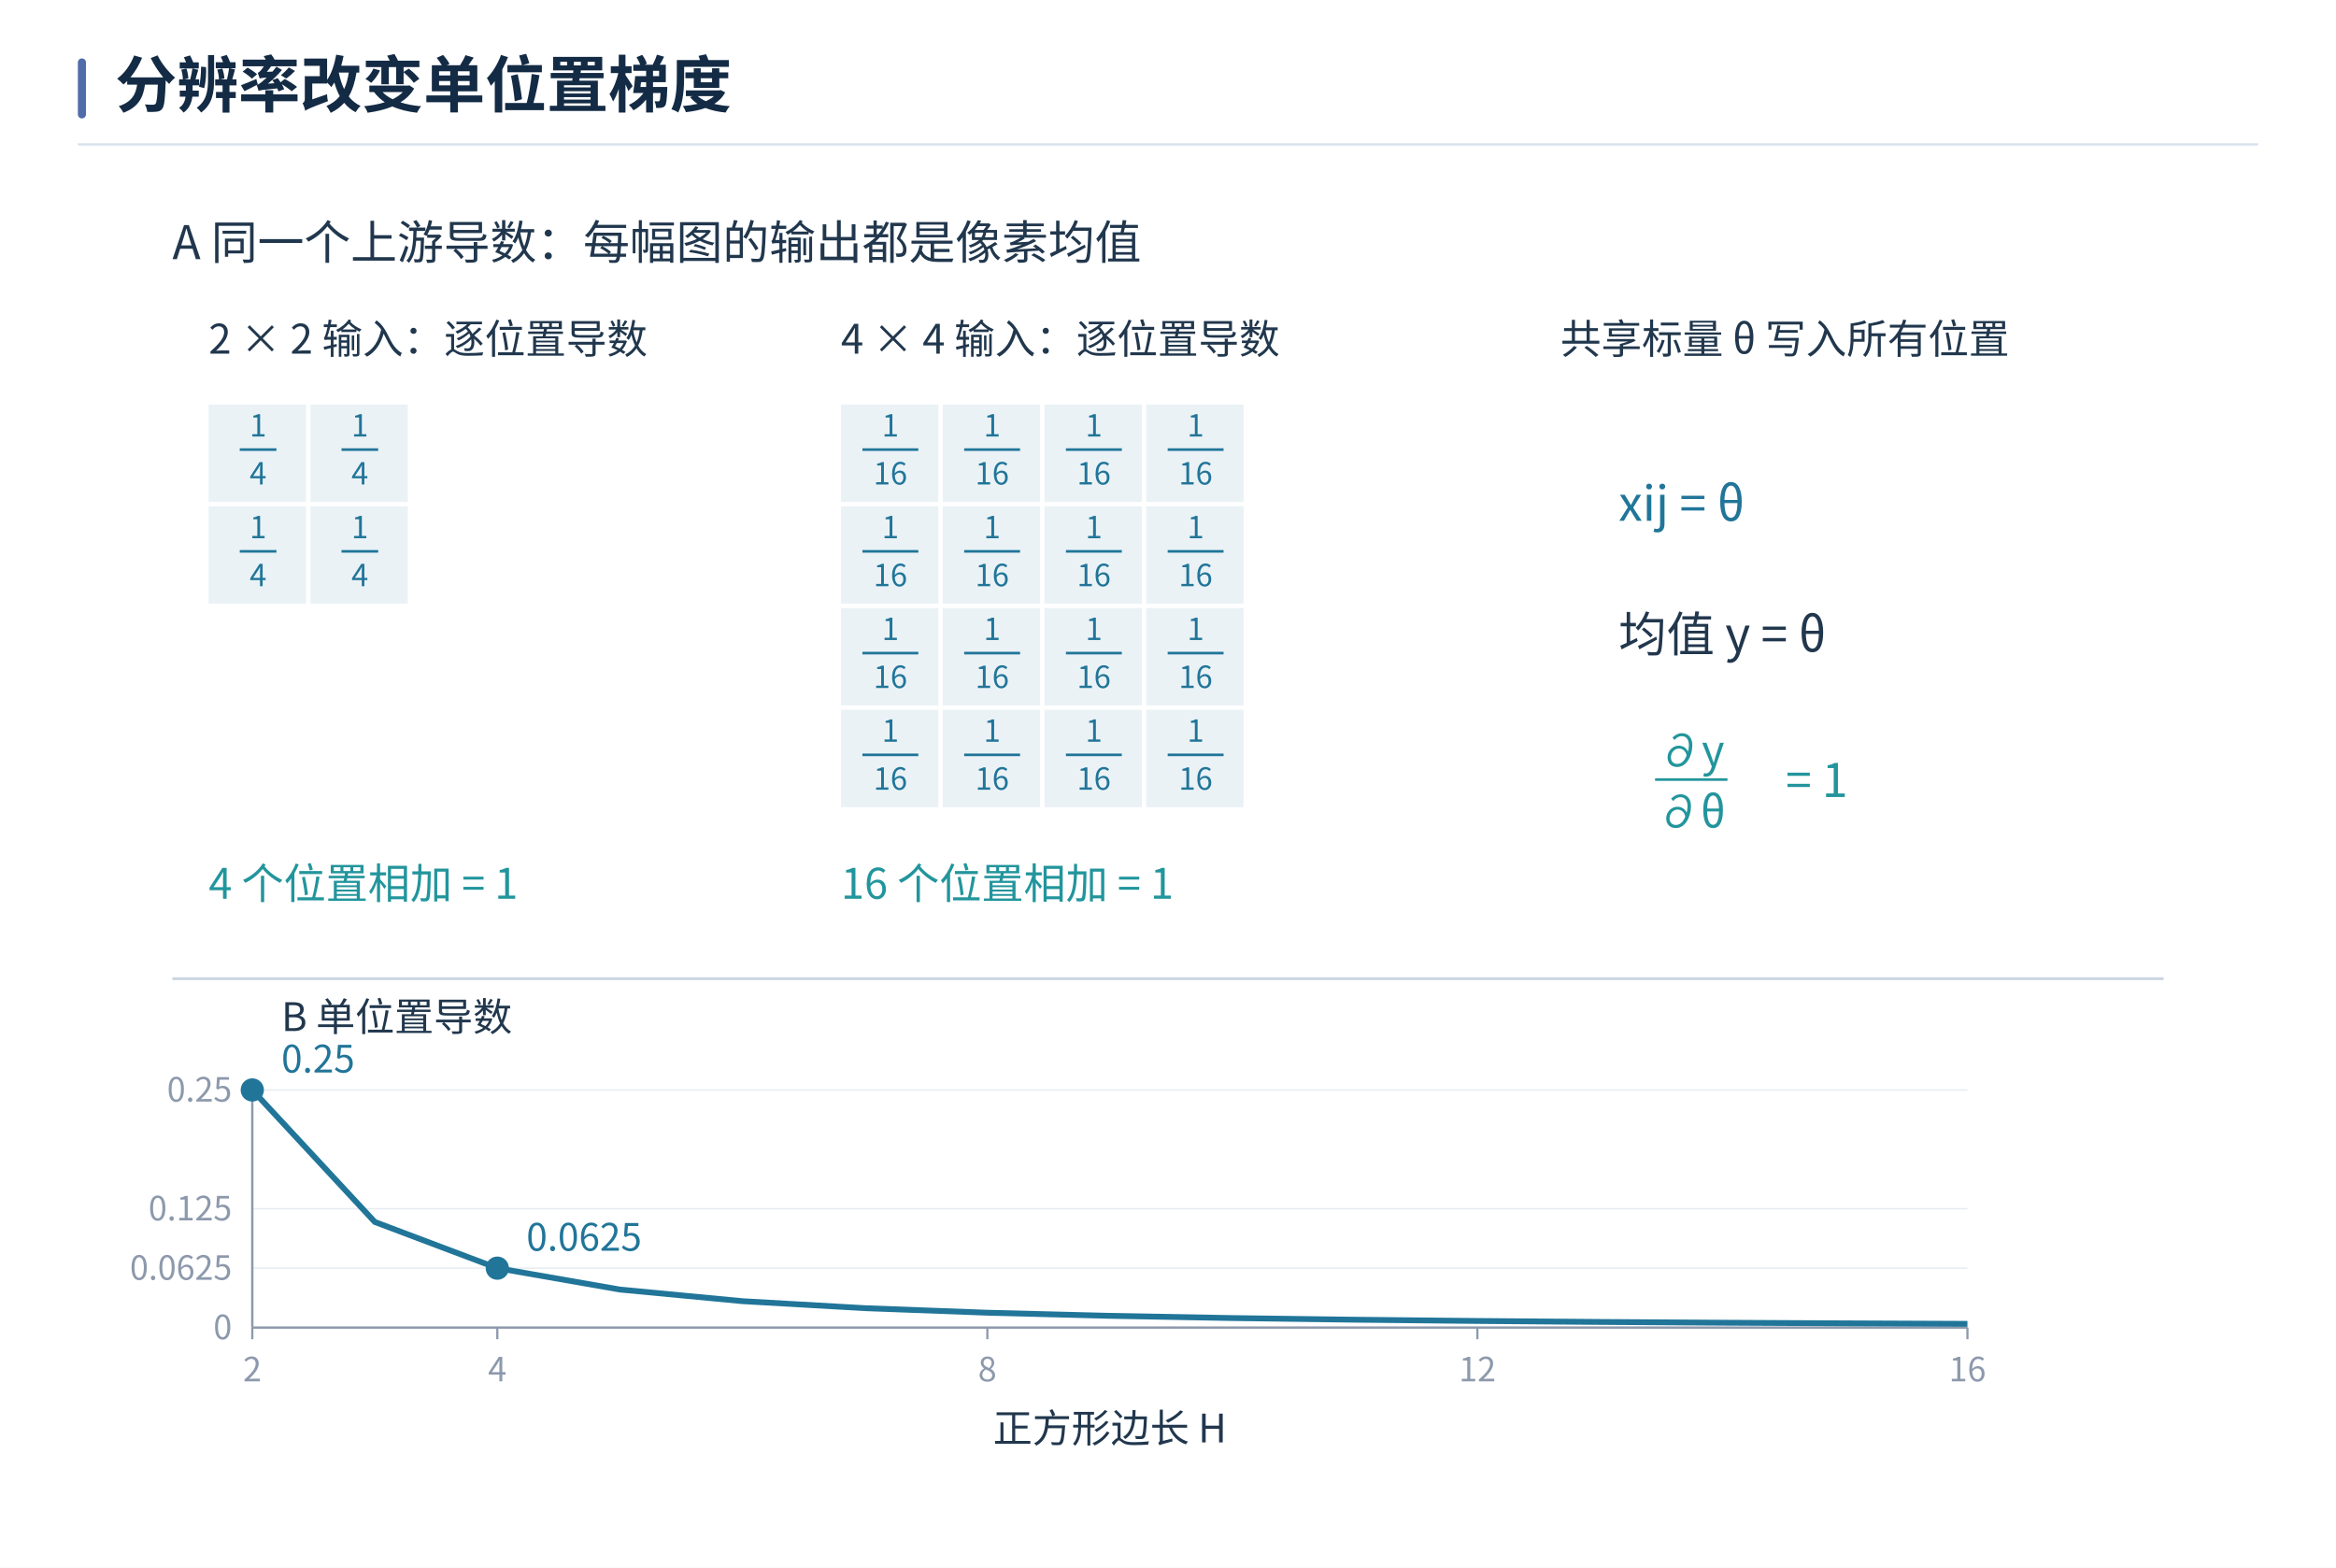
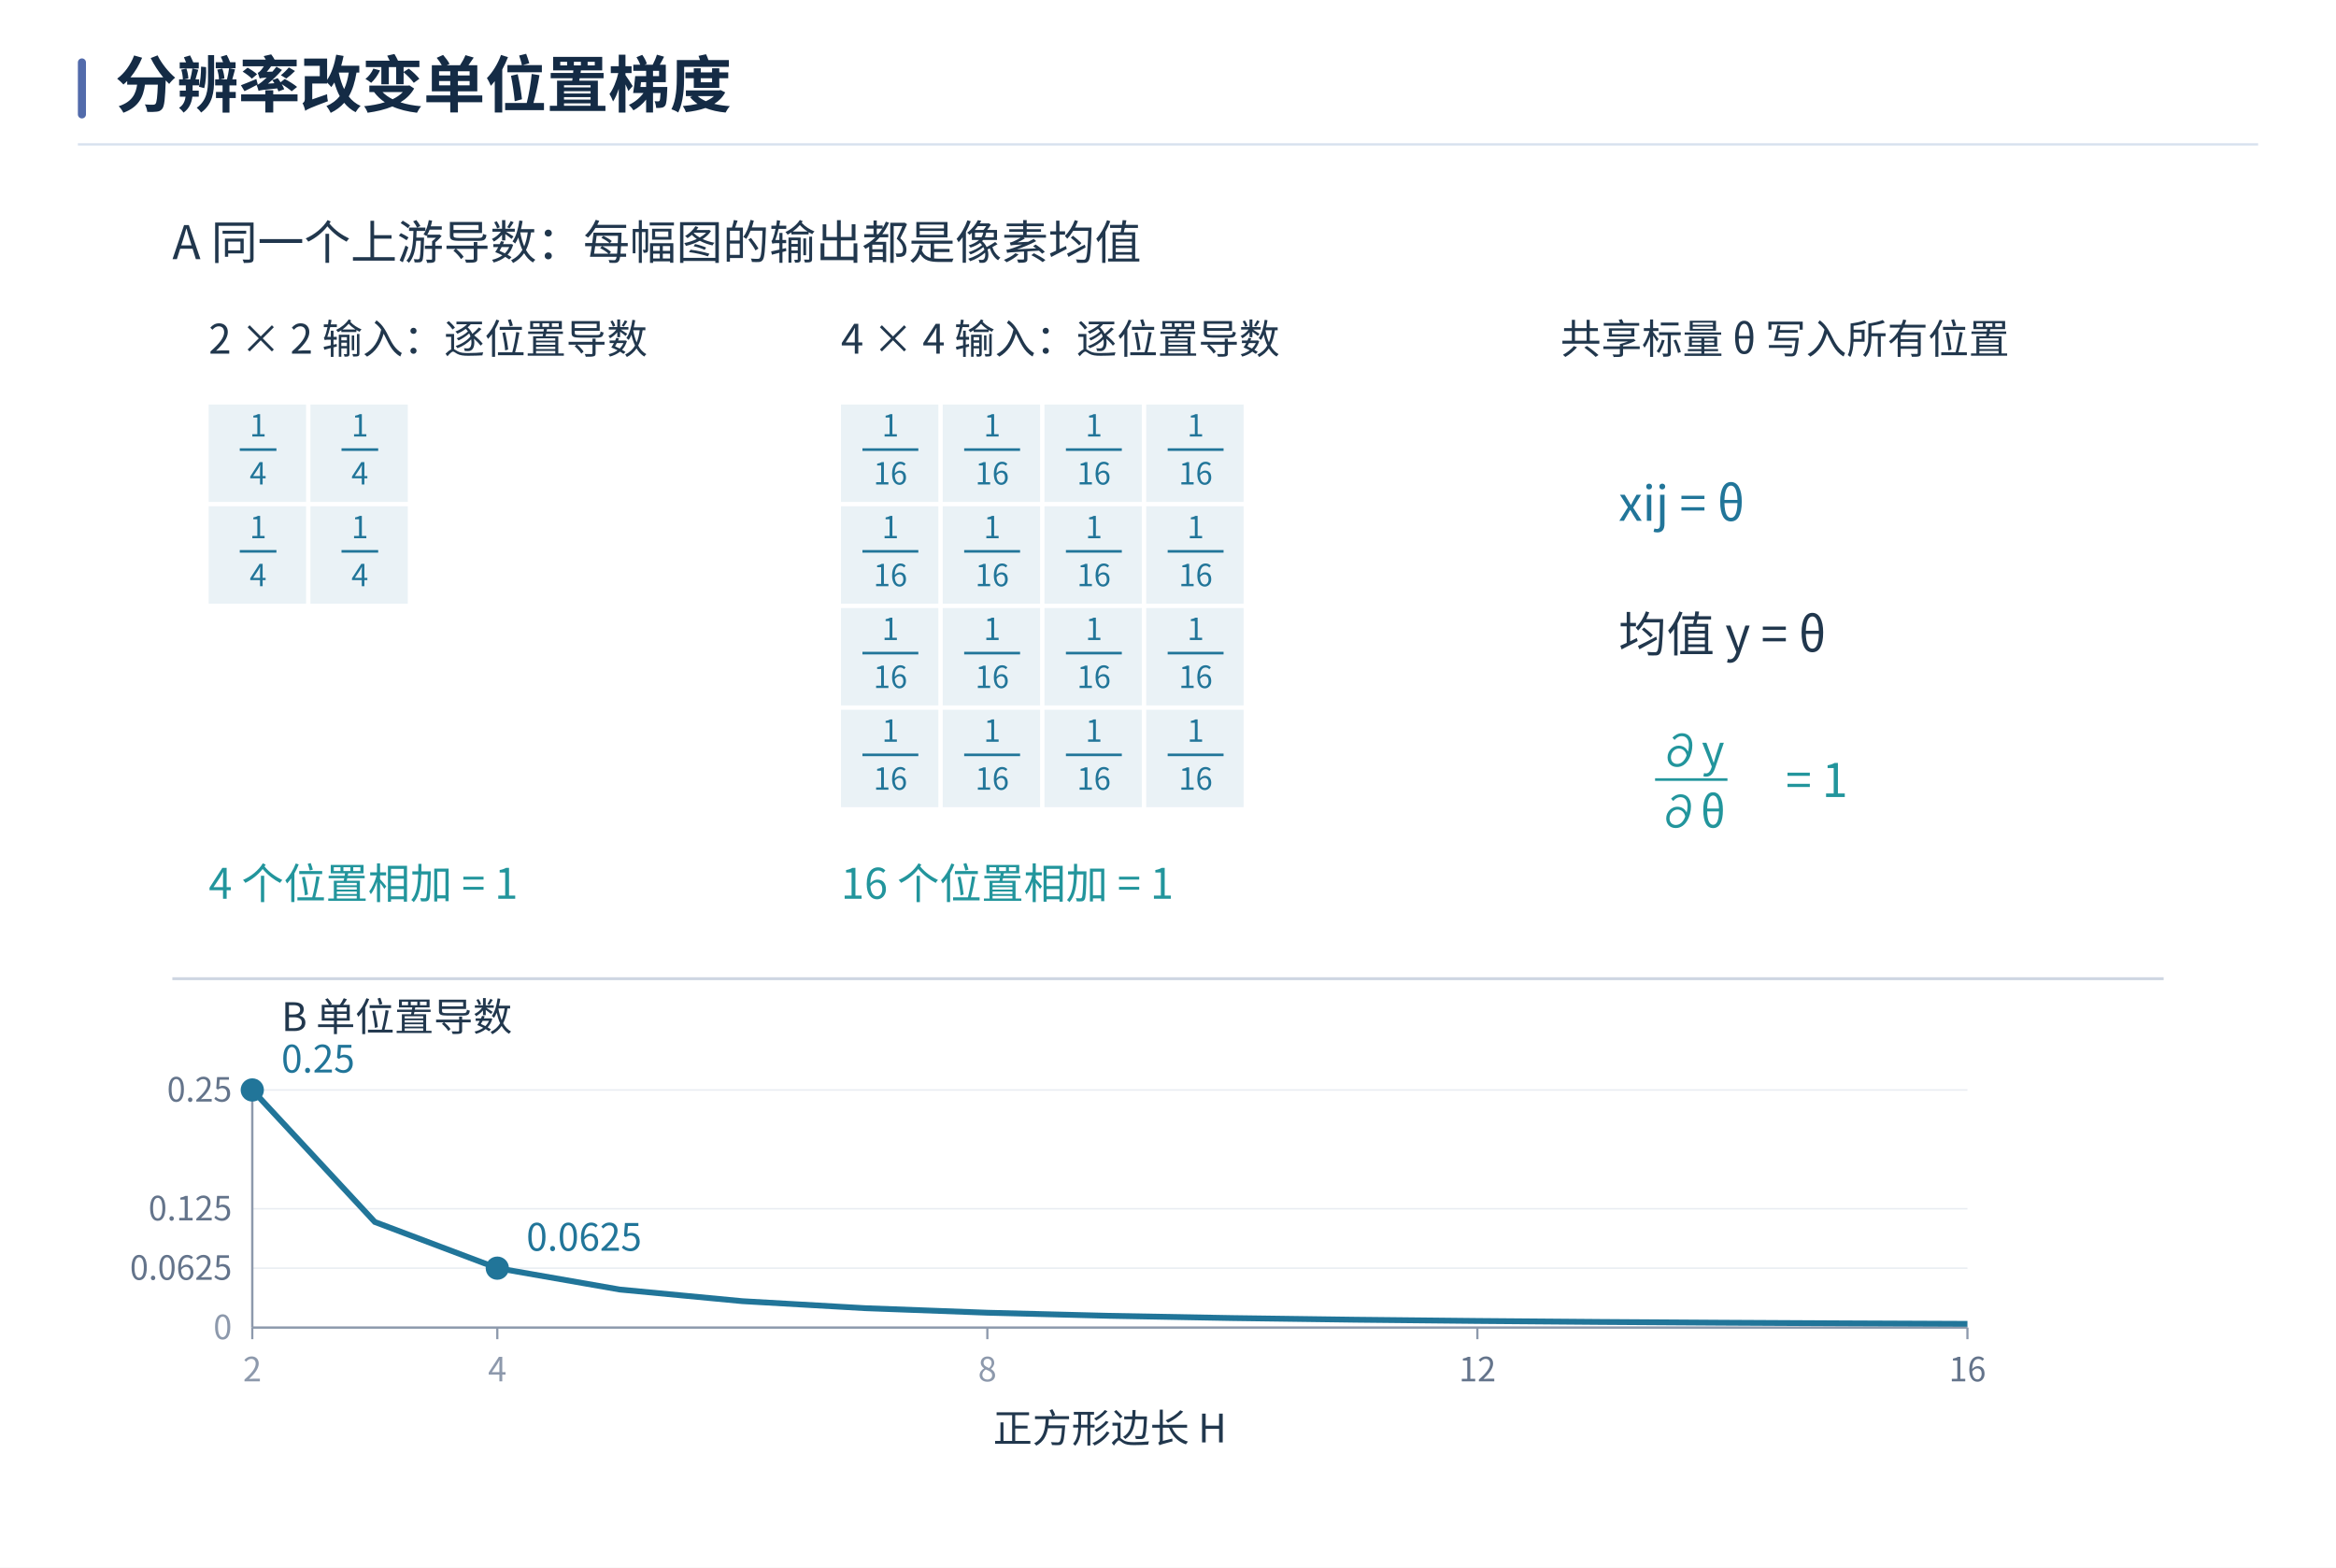
<svg xmlns="http://www.w3.org/2000/svg" width="1440" height="966.32" viewBox="0 0 1440 966.32" role="img" aria-labelledby="book-plate-title">
  <rect width="1440" height="966.32" fill="#ffffff" />
  <g font-family="Microsoft YaHei, Noto Sans CJK SC, Arial, sans-serif">
    <rect x="48" y="36" width="5" height="37" rx="2.5" fill="#526bab" />
    <text x="71" y="66" font-size="38" font-weight="700" fill="#142b45">分辨率改变单位置梯度</text>
    <path d="M48 89 H1392" stroke="#d7e1ee" stroke-width="1.4" />
  </g>
  <svg viewBox="0 0 1500 920" width="1344" height="824.32" role="img" x="48" y="106" overflow="hidden">
    <rect width="1500" height="920" fill="white" />
    <g font-family="Microsoft YaHei, Noto Sans CJK SC, sans-serif" fill="#21374d">
      <text x="65" y="60" font-size="32" fill="#21374d" text-anchor="start" font-weight="normal">A  同一个上游导数：每幅图的输出都是像素均值</text>
      <text x="90" y="125" font-size="28" fill="#21374d" text-anchor="start" font-weight="normal">2 × 2 输入：逐位置导数</text>
      <rect x="90" y="160" width="67" height="67" fill="#eaf2f6" stroke="none" stroke-width="1" />
      <text x="124" y="182" font-size="21" fill="#217599" text-anchor="middle" font-weight="normal">1</text>
      <line x1="111.385" y1="191" x2="136.615" y2="191" stroke="#217599" stroke-width="1.8" />
      <text x="124" y="215" font-size="21" fill="#217599" text-anchor="middle" font-weight="normal">4</text>
      <rect x="160" y="160" width="67" height="67" fill="#eaf2f6" stroke="none" stroke-width="1" />
      <text x="194" y="182" font-size="21" fill="#217599" text-anchor="middle" font-weight="normal">1</text>
      <line x1="181.385" y1="191" x2="206.615" y2="191" stroke="#217599" stroke-width="1.8" />
      <text x="194" y="215" font-size="21" fill="#217599" text-anchor="middle" font-weight="normal">4</text>
      <rect x="90" y="230" width="67" height="67" fill="#eaf2f6" stroke="none" stroke-width="1" />
      <text x="124" y="252" font-size="21" fill="#217599" text-anchor="middle" font-weight="normal">1</text>
      <line x1="111.385" y1="261" x2="136.615" y2="261" stroke="#217599" stroke-width="1.8" />
      <text x="124" y="285" font-size="21" fill="#217599" text-anchor="middle" font-weight="normal">4</text>
      <rect x="160" y="230" width="67" height="67" fill="#eaf2f6" stroke="none" stroke-width="1" />
      <text x="194" y="252" font-size="21" fill="#217599" text-anchor="middle" font-weight="normal">1</text>
      <line x1="181.385" y1="261" x2="206.615" y2="261" stroke="#217599" stroke-width="1.8" />
      <text x="194" y="285" font-size="21" fill="#217599" text-anchor="middle" font-weight="normal">4</text>
      <text x="90" y="500" font-size="29" fill="#22959c" text-anchor="start" font-weight="normal">4 个位置相加 = 1</text>
      <text x="525" y="125" font-size="28" fill="#21374d" text-anchor="start" font-weight="normal">4 × 4 输入：逐位置导数</text>
      <rect x="525" y="160" width="67" height="67" fill="#eaf2f6" stroke="none" stroke-width="1" />
      <text x="559" y="182" font-size="21" fill="#217599" text-anchor="middle" font-weight="normal">1</text>
      <line x1="539.77" y1="191" x2="578.23" y2="191" stroke="#217599" stroke-width="1.8" />
      <text x="559" y="215" font-size="21" fill="#217599" text-anchor="middle" font-weight="normal">16</text>
      <rect x="595" y="160" width="67" height="67" fill="#eaf2f6" stroke="none" stroke-width="1" />
      <text x="629" y="182" font-size="21" fill="#217599" text-anchor="middle" font-weight="normal">1</text>
      <line x1="609.77" y1="191" x2="648.23" y2="191" stroke="#217599" stroke-width="1.8" />
      <text x="629" y="215" font-size="21" fill="#217599" text-anchor="middle" font-weight="normal">16</text>
      <rect x="665" y="160" width="67" height="67" fill="#eaf2f6" stroke="none" stroke-width="1" />
      <text x="699" y="182" font-size="21" fill="#217599" text-anchor="middle" font-weight="normal">1</text>
      <line x1="679.77" y1="191" x2="718.23" y2="191" stroke="#217599" stroke-width="1.8" />
      <text x="699" y="215" font-size="21" fill="#217599" text-anchor="middle" font-weight="normal">16</text>
      <rect x="735" y="160" width="67" height="67" fill="#eaf2f6" stroke="none" stroke-width="1" />
      <text x="769" y="182" font-size="21" fill="#217599" text-anchor="middle" font-weight="normal">1</text>
      <line x1="749.77" y1="191" x2="788.23" y2="191" stroke="#217599" stroke-width="1.8" />
      <text x="769" y="215" font-size="21" fill="#217599" text-anchor="middle" font-weight="normal">16</text>
      <rect x="525" y="230" width="67" height="67" fill="#eaf2f6" stroke="none" stroke-width="1" />
      <text x="559" y="252" font-size="21" fill="#217599" text-anchor="middle" font-weight="normal">1</text>
      <line x1="539.77" y1="261" x2="578.23" y2="261" stroke="#217599" stroke-width="1.8" />
      <text x="559" y="285" font-size="21" fill="#217599" text-anchor="middle" font-weight="normal">16</text>
      <rect x="595" y="230" width="67" height="67" fill="#eaf2f6" stroke="none" stroke-width="1" />
      <text x="629" y="252" font-size="21" fill="#217599" text-anchor="middle" font-weight="normal">1</text>
      <line x1="609.77" y1="261" x2="648.23" y2="261" stroke="#217599" stroke-width="1.8" />
      <text x="629" y="285" font-size="21" fill="#217599" text-anchor="middle" font-weight="normal">16</text>
      <rect x="665" y="230" width="67" height="67" fill="#eaf2f6" stroke="none" stroke-width="1" />
      <text x="699" y="252" font-size="21" fill="#217599" text-anchor="middle" font-weight="normal">1</text>
      <line x1="679.77" y1="261" x2="718.23" y2="261" stroke="#217599" stroke-width="1.8" />
      <text x="699" y="285" font-size="21" fill="#217599" text-anchor="middle" font-weight="normal">16</text>
      <rect x="735" y="230" width="67" height="67" fill="#eaf2f6" stroke="none" stroke-width="1" />
      <text x="769" y="252" font-size="21" fill="#217599" text-anchor="middle" font-weight="normal">1</text>
      <line x1="749.77" y1="261" x2="788.23" y2="261" stroke="#217599" stroke-width="1.8" />
      <text x="769" y="285" font-size="21" fill="#217599" text-anchor="middle" font-weight="normal">16</text>
      <rect x="525" y="300" width="67" height="67" fill="#eaf2f6" stroke="none" stroke-width="1" />
      <text x="559" y="322" font-size="21" fill="#217599" text-anchor="middle" font-weight="normal">1</text>
      <line x1="539.77" y1="331" x2="578.23" y2="331" stroke="#217599" stroke-width="1.8" />
      <text x="559" y="355" font-size="21" fill="#217599" text-anchor="middle" font-weight="normal">16</text>
      <rect x="595" y="300" width="67" height="67" fill="#eaf2f6" stroke="none" stroke-width="1" />
      <text x="629" y="322" font-size="21" fill="#217599" text-anchor="middle" font-weight="normal">1</text>
      <line x1="609.77" y1="331" x2="648.23" y2="331" stroke="#217599" stroke-width="1.8" />
      <text x="629" y="355" font-size="21" fill="#217599" text-anchor="middle" font-weight="normal">16</text>
      <rect x="665" y="300" width="67" height="67" fill="#eaf2f6" stroke="none" stroke-width="1" />
      <text x="699" y="322" font-size="21" fill="#217599" text-anchor="middle" font-weight="normal">1</text>
      <line x1="679.77" y1="331" x2="718.23" y2="331" stroke="#217599" stroke-width="1.8" />
      <text x="699" y="355" font-size="21" fill="#217599" text-anchor="middle" font-weight="normal">16</text>
      <rect x="735" y="300" width="67" height="67" fill="#eaf2f6" stroke="none" stroke-width="1" />
      <text x="769" y="322" font-size="21" fill="#217599" text-anchor="middle" font-weight="normal">1</text>
      <line x1="749.77" y1="331" x2="788.23" y2="331" stroke="#217599" stroke-width="1.8" />
      <text x="769" y="355" font-size="21" fill="#217599" text-anchor="middle" font-weight="normal">16</text>
      <rect x="525" y="370" width="67" height="67" fill="#eaf2f6" stroke="none" stroke-width="1" />
      <text x="559" y="392" font-size="21" fill="#217599" text-anchor="middle" font-weight="normal">1</text>
      <line x1="539.77" y1="401" x2="578.23" y2="401" stroke="#217599" stroke-width="1.8" />
      <text x="559" y="425" font-size="21" fill="#217599" text-anchor="middle" font-weight="normal">16</text>
      <rect x="595" y="370" width="67" height="67" fill="#eaf2f6" stroke="none" stroke-width="1" />
      <text x="629" y="392" font-size="21" fill="#217599" text-anchor="middle" font-weight="normal">1</text>
      <line x1="609.77" y1="401" x2="648.23" y2="401" stroke="#217599" stroke-width="1.8" />
      <text x="629" y="425" font-size="21" fill="#217599" text-anchor="middle" font-weight="normal">16</text>
      <rect x="665" y="370" width="67" height="67" fill="#eaf2f6" stroke="none" stroke-width="1" />
      <text x="699" y="392" font-size="21" fill="#217599" text-anchor="middle" font-weight="normal">1</text>
      <line x1="679.77" y1="401" x2="718.23" y2="401" stroke="#217599" stroke-width="1.8" />
      <text x="699" y="425" font-size="21" fill="#217599" text-anchor="middle" font-weight="normal">16</text>
      <rect x="735" y="370" width="67" height="67" fill="#eaf2f6" stroke="none" stroke-width="1" />
      <text x="769" y="392" font-size="21" fill="#217599" text-anchor="middle" font-weight="normal">1</text>
      <line x1="749.77" y1="401" x2="788.23" y2="401" stroke="#217599" stroke-width="1.8" />
      <text x="769" y="425" font-size="21" fill="#217599" text-anchor="middle" font-weight="normal">16</text>
      <text x="525" y="500" font-size="29" fill="#22959c" text-anchor="start" font-weight="normal">16 个位置相加 = 1</text>
      <text x="1020" y="125" font-size="28" fill="#21374d" text-anchor="start" font-weight="normal">共享标量 θ 写入所有位置</text>
      <text x="1060" y="240" font-size="33" fill="#217599" text-anchor="start" font-weight="normal">xij = θ</text>
      <text x="1060" y="330" font-size="33" fill="#21374d" text-anchor="start" font-weight="normal">均值 y = θ</text>
      <text x="1110" y="409" font-size="30" fill="#22959c" text-anchor="middle" font-weight="normal">∂y</text>
      <line x1="1085.1" y1="418" x2="1134.9" y2="418" stroke="#22959c" stroke-width="1.8" />
      <text x="1110" y="451" font-size="30" fill="#22959c" text-anchor="middle" font-weight="normal">∂θ</text>
      <text x="1175" y="430" font-size="32" fill="#22959c" text-anchor="start" font-weight="normal">= 1</text>
      <line x1="65" y1="555" x2="1435" y2="555" stroke="#ced6e2" stroke-width="2" />
      <line x1="120" y1="795.0" x2="1300" y2="795.0" stroke="#e8ecf2" stroke-width="1" />
      <text x="106" y="803.0" font-size="23" fill="#8d99ac" text-anchor="end" font-weight="normal">0</text>
      <line x1="120" y1="754.135" x2="1300" y2="754.135" stroke="#e8ecf2" stroke-width="1" />
-       <text x="106" y="762.135" font-size="23" fill="#8d99ac" text-anchor="end" font-weight="normal">0.0625</text>
+       <text x="106" y="762.135" font-size="23" fill="#64748b" text-anchor="end" font-weight="normal">0.0625</text>
      <line x1="120" y1="713.269" x2="1300" y2="713.269" stroke="#e8ecf2" stroke-width="1" />
-       <text x="106" y="721.269" font-size="23" fill="#8d99ac" text-anchor="end" font-weight="normal">0.125</text>
+       <text x="106" y="721.269" font-size="23" fill="#64748b" text-anchor="end" font-weight="normal">0.125</text>
      <line x1="120" y1="631.538" x2="1300" y2="631.538" stroke="#e8ecf2" stroke-width="1" />
-       <text x="106" y="639.538" font-size="23" fill="#8d99ac" text-anchor="end" font-weight="normal">0.25</text>
+       <text x="106" y="639.538" font-size="23" fill="#64748b" text-anchor="end" font-weight="normal">0.25</text>
      <line x1="120.0" y1="795" x2="120.0" y2="803" stroke="#8d99ac" stroke-width="1.5" />
      <text x="120.0" y="832" font-size="23" fill="#8d99ac" text-anchor="middle" font-weight="normal">2</text>
      <line x1="288.571" y1="795" x2="288.571" y2="803" stroke="#8d99ac" stroke-width="1.5" />
      <text x="288.571" y="832" font-size="23" fill="#8d99ac" text-anchor="middle" font-weight="normal">4</text>
      <line x1="625.714" y1="795" x2="625.714" y2="803" stroke="#8d99ac" stroke-width="1.5" />
      <text x="625.714" y="832" font-size="23" fill="#8d99ac" text-anchor="middle" font-weight="normal">8</text>
      <line x1="962.857" y1="795" x2="962.857" y2="803" stroke="#8d99ac" stroke-width="1.5" />
-       <text x="962.857" y="832" font-size="23" fill="#8d99ac" text-anchor="middle" font-weight="normal">12</text>
+       <text x="962.857" y="832" font-size="23" fill="#64748b" text-anchor="middle" font-weight="normal">12</text>
      <line x1="1300.0" y1="795" x2="1300.0" y2="803" stroke="#8d99ac" stroke-width="1.5" />
-       <text x="1300.0" y="832" font-size="23" fill="#8d99ac" text-anchor="middle" font-weight="normal">16</text>
+       <text x="1300.0" y="832" font-size="23" fill="#64748b" text-anchor="middle" font-weight="normal">16</text>
      <line x1="120" y1="625" x2="120" y2="795" stroke="#8d99ac" stroke-width="1.6" />
      <line x1="120" y1="795" x2="1300" y2="795" stroke="#8d99ac" stroke-width="1.6" />
      <text x="710.0" y="874" font-size="27" fill="#21374d" text-anchor="middle" font-weight="normal">正方形边长 H</text>
      <text x="140" y="591" font-size="27" fill="#21374d" text-anchor="start" font-weight="normal">B  单位置导数</text>
      <path d="M120.000,631.538 L204.286,722.350 L288.571,754.135 L372.857,768.846 L457.143,776.838 L541.429,781.656 L625.714,784.784 L710.000,786.928 L794.286,788.462 L878.571,789.596 L962.857,790.459 L1047.143,791.131 L1131.429,791.664 L1215.714,792.094 L1300.000,792.446" fill="none" stroke="#217599" stroke-width="4" />
      <circle cx="120.0" cy="631.538" r="8" fill="#217599" stroke="none" stroke-width="1" />
      <text x="140.0" y="619.538" font-size="26" fill="#217599" text-anchor="start" font-weight="normal">0.25</text>
      <circle cx="288.571" cy="754.135" r="8" fill="#217599" stroke="none" stroke-width="1" />
      <text x="308.571" y="742.135" font-size="26" fill="#217599" text-anchor="start" font-weight="normal">0.0625</text>
    </g>
  </svg>
</svg>
